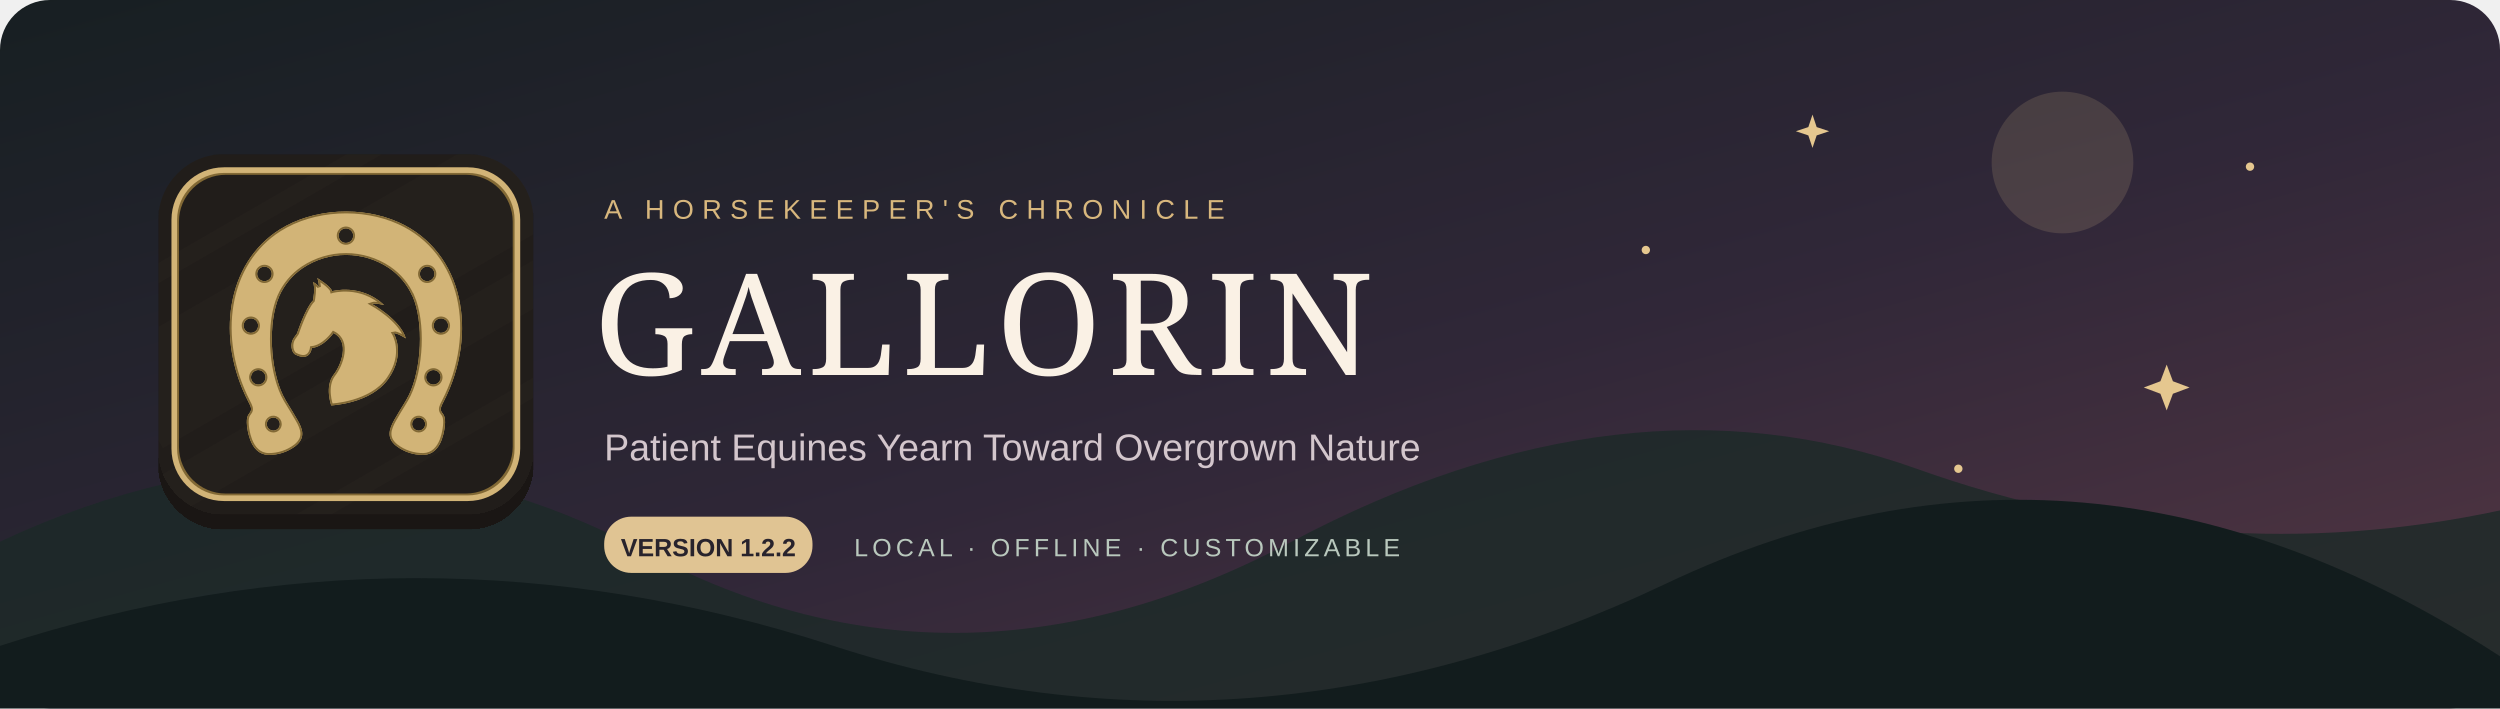
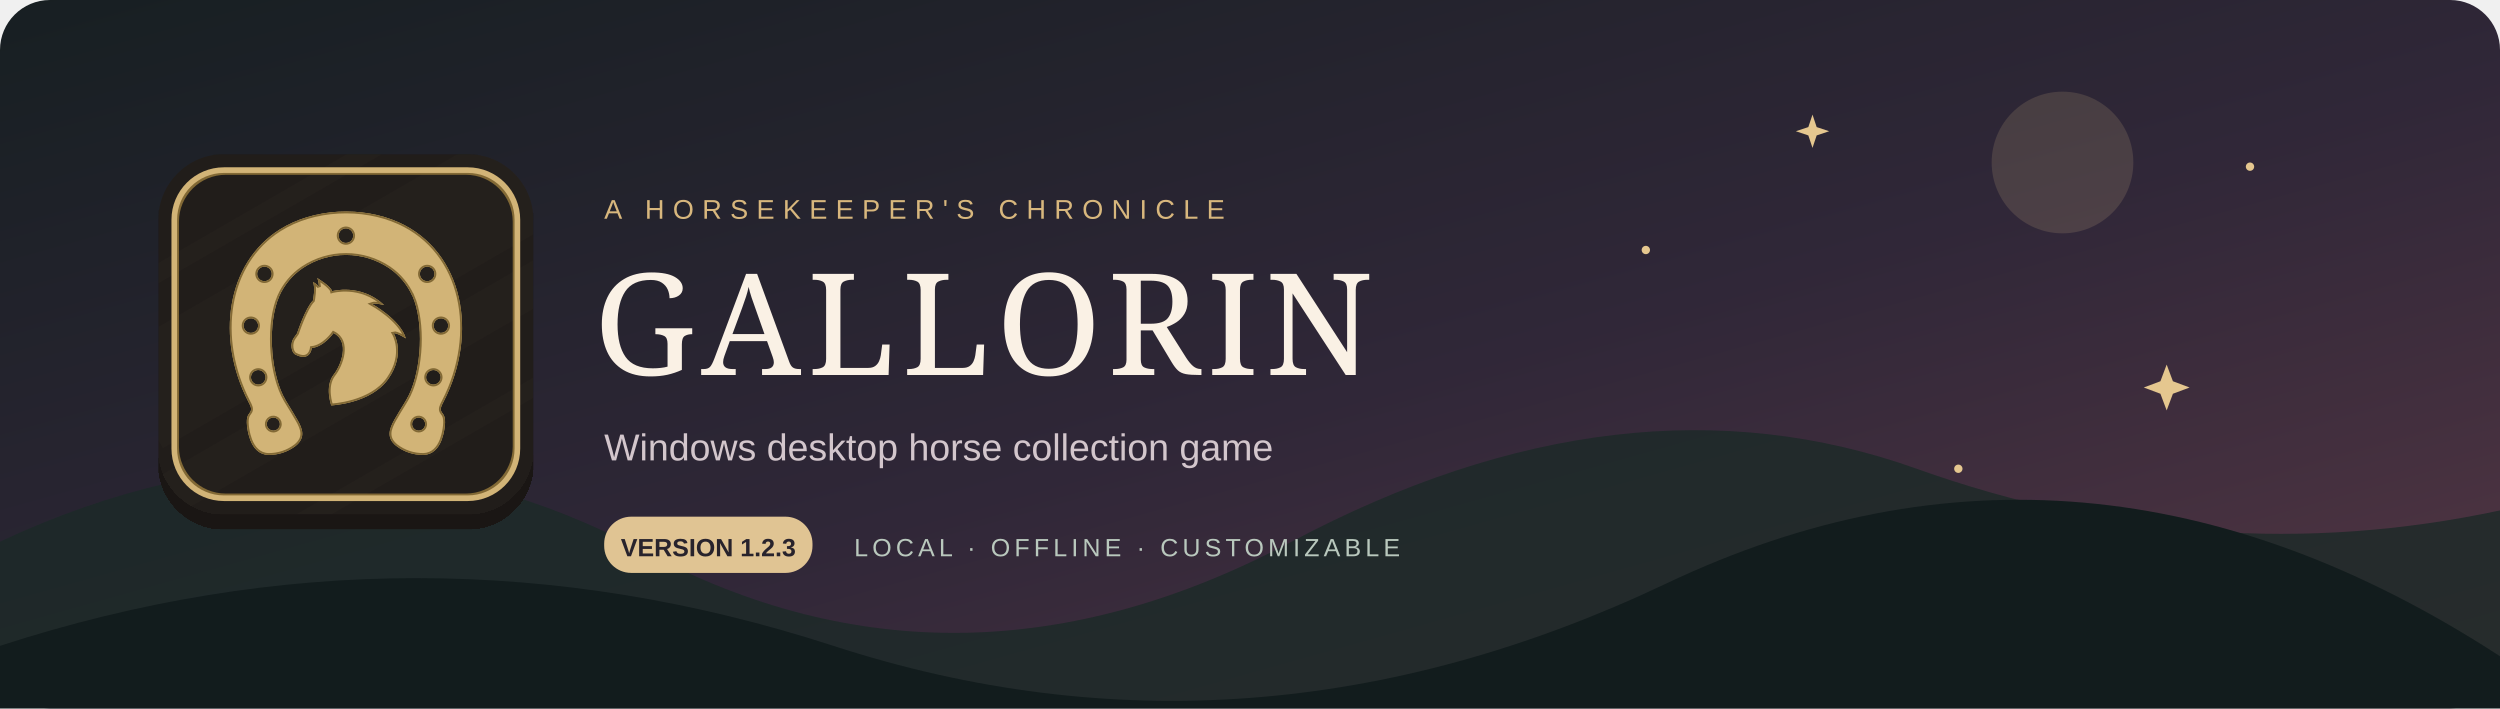
<svg xmlns="http://www.w3.org/2000/svg" xmlns:xlink="http://www.w3.org/1999/xlink" width="1200" height="340" viewBox="0 0 1200 340" role="img" aria-labelledby="title desc">
  <defs>
    <linearGradient id="sky" x2="1" y2="1">
      <stop stop-color="#171f22" />
      <stop offset=".55" stop-color="#302738" />
      <stop offset="1" stop-color="#553744" />
    </linearGradient>
  </defs>
  <rect width="1200" height="340" rx="24" fill="url(#sky)" />
  <path d="M0 260Q160 185 310 265T620 260T920 225T1200 245V340H0Z" fill="#1b2927" opacity=".8" />
  <path d="M0 310Q200 245 400 310T800 280T1200 315V340H0Z" fill="#121c1d" />
  <g fill="#e5c78f">
    <circle cx="990" cy="78" r="34" opacity=".15" />
    <path d="m1040 175 3 8 8 3-8 3-3 8-3-8-8-3 8-3Zm-170-120 2 6 6 2-6 2-2 6-2-6-6-2 6-2Z" />
    <circle cx="1080" cy="80" r="2" />
    <circle cx="790" cy="120" r="2" />
    <circle cx="940" cy="225" r="2" />
  </g>
  <svg x="76" y="74" width="180" height="180" viewBox="0 0 200 200" fill="none">
    <g filter="url(#filter0_i_14_2)">
      <g clip-path="url(#clip0_14_2)">
        <rect width="200" height="200" rx="35" fill="#211D1A" />
        <rect x="-26.145" y="107.254" width="274.508" height="57.195" transform="rotate(-30 -26.1446 107.254)" fill="#423A34" fill-opacity="0.11" />
        <rect x="-9" y="177.254" width="274.508" height="22.374" transform="rotate(-30 -9 177.254)" fill="#423A34" fill-opacity="0.11" />
        <rect x="-15" y="66.735" width="155.47" height="9.329" transform="rotate(-30 -15 66.7352)" fill="#423A34" fill-opacity="0.11" />
        <rect x="55" y="202.861" width="197.721" height="9.329" transform="rotate(-30 55 202.861)" fill="#423A34" fill-opacity="0.11" />
        <use xlink:href="#stroke0_14_2" fill="#D2B477" />
        <mask id="stroke1_14_2" fill="white">
          <use xlink:href="#stroke0_14_2" />
        </mask>
        <path d="M135.506 75.724C132.863 69.698 128.578 64.531 123.138 60.809C116.346 56.226 108.336 53.768 100.133 53.751C91.931 53.734 83.91 56.159 77.099 60.714C71.561 64.432 67.192 69.635 64.498 75.724C58.319 89.899 59.665 114.49 66.448 128.538C68.218 132.193 70.486 135.235 74.132 141.636C77.11 146.685 78.498 151.301 73.263 155.569C69.097 158.777 63.965 160.486 58.7 160.417C53.751 160.269 50.709 156.826 49.014 152.379C47.88 149.442 46.629 143.559 47.424 140.39C47.816 138.774 48.653 138.277 49.173 137.221C49.936 135.679 49.077 134.105 47.922 131.866C30.541 98.064 36.264 58.158 64.752 40.169C82.918 28.698 108.883 27.61 128.342 36.42C162.797 52.032 170.905 95.498 152.177 131.897C151.033 134.137 150.174 135.711 150.937 137.253C151.457 138.309 152.283 138.753 152.686 140.422C153.47 143.591 152.22 149.474 151.096 152.411C149.401 156.815 146.359 160.259 141.41 160.417C136.146 160.486 131.013 158.777 126.847 155.569C121.612 151.344 123 146.738 125.925 141.594C129.561 135.193 131.829 132.151 133.609 128.496C140.392 114.49 141.727 89.899 135.559 75.682L135.506 75.724ZM138.824 147.435C138.132 147.435 137.456 147.231 136.88 146.848C136.305 146.465 135.857 145.921 135.592 145.284C135.328 144.647 135.258 143.946 135.393 143.27C135.528 142.593 135.861 141.972 136.35 141.485C136.84 140.997 137.463 140.665 138.141 140.531C138.82 140.396 139.523 140.465 140.162 140.729C140.801 140.993 141.347 141.44 141.732 142.013C142.116 142.586 142.321 143.26 142.321 143.95C142.322 144.408 142.233 144.862 142.058 145.285C141.882 145.709 141.625 146.094 141.3 146.418C140.975 146.742 140.589 146.998 140.164 147.173C139.739 147.348 139.283 147.437 138.824 147.435ZM100.055 47.331C99.287 47.333 98.536 47.108 97.897 46.685C97.258 46.261 96.759 45.658 96.464 44.952C96.169 44.246 96.09 43.468 96.239 42.717C96.387 41.967 96.756 41.277 97.298 40.735C97.84 40.193 98.531 39.824 99.284 39.674C100.037 39.524 100.817 39.6 101.526 39.892C102.236 40.185 102.842 40.68 103.269 41.316C103.696 41.952 103.923 42.7 103.923 43.465C103.925 43.972 103.826 44.475 103.632 44.944C103.438 45.413 103.153 45.839 102.794 46.198C102.435 46.557 102.008 46.842 101.538 47.036C101.068 47.231 100.564 47.331 100.055 47.331ZM56.602 67.728C55.834 67.73 55.083 67.505 54.443 67.081C53.804 66.657 53.305 66.053 53.01 65.346C52.715 64.639 52.637 63.861 52.787 63.11C52.936 62.359 53.306 61.67 53.849 61.128C54.392 60.587 55.084 60.218 55.837 60.07C56.591 59.921 57.372 59.998 58.081 60.292C58.79 60.586 59.396 61.083 59.821 61.721C60.247 62.358 60.473 63.107 60.471 63.873C60.471 64.895 60.063 65.876 59.337 66.599C58.612 67.322 57.628 67.728 56.602 67.728ZM143.402 67.728C142.634 67.73 141.882 67.505 141.243 67.081C140.603 66.657 140.105 66.053 139.81 65.346C139.515 64.639 139.437 63.861 139.586 63.11C139.736 62.359 140.105 61.67 140.649 61.128C141.192 60.587 141.884 60.218 142.637 60.07C143.391 59.921 144.172 59.998 144.881 60.292C145.59 60.586 146.196 61.083 146.621 61.721C147.046 62.358 147.272 63.107 147.27 63.873C147.268 64.894 146.859 65.873 146.134 66.596C145.409 67.318 144.427 67.725 143.402 67.728ZM49.332 95.297C48.567 95.295 47.82 95.067 47.185 94.642C46.551 94.217 46.056 93.614 45.765 92.91C45.474 92.205 45.399 91.43 45.55 90.683C45.7 89.936 46.069 89.25 46.611 88.712C47.152 88.174 47.841 87.807 48.592 87.659C49.342 87.512 50.119 87.588 50.825 87.881C51.531 88.173 52.135 88.667 52.559 89.301C52.984 89.934 53.211 90.68 53.211 91.442C53.211 91.949 53.11 92.451 52.915 92.919C52.72 93.388 52.434 93.813 52.074 94.172C51.714 94.53 51.286 94.814 50.815 95.007C50.345 95.2 49.841 95.298 49.332 95.297ZM150.662 95.297C149.899 95.287 149.156 95.052 148.527 94.622C147.898 94.192 147.411 93.586 147.126 92.881C146.841 92.175 146.772 91.402 146.927 90.658C147.083 89.913 147.455 89.231 147.998 88.697C148.541 88.163 149.231 87.801 149.979 87.657C150.728 87.512 151.503 87.592 152.207 87.885C152.911 88.178 153.512 88.672 153.935 89.305C154.358 89.938 154.583 90.681 154.583 91.442C154.583 91.949 154.483 92.451 154.288 92.919C154.093 93.388 153.807 93.813 153.446 94.172C153.086 94.53 152.658 94.814 152.188 95.007C151.717 95.2 151.213 95.298 150.704 95.297L150.662 95.297ZM53.295 122.877C52.528 122.877 51.778 122.65 51.14 122.225C50.502 121.8 50.005 121.197 49.712 120.49C49.418 119.784 49.341 119.006 49.491 118.256C49.641 117.507 50.01 116.818 50.553 116.277C51.095 115.736 51.786 115.368 52.539 115.219C53.291 115.07 54.071 115.146 54.78 115.439C55.489 115.732 56.094 116.227 56.521 116.863C56.947 117.499 57.174 118.246 57.174 119.011C57.174 120.036 56.766 121.019 56.038 121.744C55.311 122.469 54.324 122.877 53.295 122.877ZM146.698 122.877C145.931 122.877 145.181 122.65 144.543 122.225C143.905 121.8 143.408 121.197 143.114 120.49C142.821 119.784 142.744 119.006 142.894 118.256C143.043 117.507 143.413 116.818 143.955 116.277C144.498 115.736 145.189 115.368 145.941 115.219C146.694 115.07 147.474 115.146 148.182 115.439C148.891 115.732 149.497 116.227 149.923 116.863C150.35 117.499 150.577 118.246 150.577 119.011C150.577 120.036 150.168 121.019 149.441 121.744C148.713 122.469 147.727 122.877 146.698 122.877ZM61.318 147.435C60.627 147.435 59.95 147.231 59.375 146.848C58.8 146.465 58.352 145.921 58.087 145.284C57.822 144.647 57.753 143.946 57.888 143.27C58.023 142.593 58.356 141.972 58.845 141.485C59.334 140.997 59.958 140.665 60.636 140.531C61.314 140.396 62.018 140.465 62.657 140.729C63.296 140.993 63.842 141.44 64.226 142.013C64.611 142.586 64.816 143.26 64.816 143.95C64.817 144.408 64.728 144.862 64.552 145.285C64.377 145.709 64.12 146.094 63.794 146.418C63.469 146.742 63.083 146.998 62.658 147.173C62.233 147.348 61.778 147.437 61.318 147.435Z" stroke-width="2" stroke="#826935" mask="url(#stroke1_14_2)" />
        <use xlink:href="#stroke2_14_2" fill="#D2B477" />
        <mask id="stroke3_14_2" fill="white">
          <use xlink:href="#stroke2_14_2" />
        </mask>
        <path d="M73.052 106.856C81.078 111.089 81.85 103.39 81.85 103.39C88.484 102.629 93.424 95.393 93.424 95.393C102.371 99.917 97.387 112.671 93.521 117.567C88.565 123.843 92.192 134 92.192 134C92.192 134 113.446 133.141 122.746 119.724C132.163 106.149 125.517 95.549 125.517 95.549C127.063 95.103 132 98.264 132 98.264C129.223 88.32 113.946 79.874 113.946 79.874C115.641 79.26 120.424 80.47 120.424 80.47C107.924 68.718 92.648 73.087 92.648 73.087C92.188 70.525 84.622 66 84.622 66C85.397 66.756 85.705 70.83 85.705 70.83C84.933 69.469 82.466 68.118 82.466 68.118C83.857 71.276 82.466 78.058 82.466 78.058C78.451 81.982 73.979 95.556 73.979 95.556L72.28 97.96C70.116 100.986 70.913 105.73 73.052 106.856Z" stroke-width="2" stroke="#826935" mask="url(#stroke3_14_2)" />
        <path d="M36 9.5H164C178.636 9.5 190.5 21.364 190.5 36V156C190.5 170.636 178.636 182.5 164 182.5H36C21.364 182.5 9.5 170.636 9.5 156V36C9.5 21.364 21.364 9.5 36 9.5Z" stroke-width="3" stroke="#826935" />
        <path d="M35 8.5H165C179.636 8.5 191.5 20.364 191.5 35V157C191.5 171.636 179.636 183.5 165 183.5H35C20.364 183.5 8.5 171.636 8.5 157V35C8.5 20.364 20.364 8.5 35 8.5Z" stroke-width="3" stroke="#D2B477" />
      </g>
    </g>
    <defs>
      <filter id="filter0_i_14_2" x="0" y="0" width="200" height="200" filterUnits="userSpaceOnUse" color-interpolation-filters="sRGB">
        <feFlood flood-opacity="0" result="BackgroundImageFix" />
        <feBlend mode="normal" in="SourceGraphic" in2="BackgroundImageFix" result="shape" />
        <feColorMatrix in="SourceAlpha" type="matrix" values="0 0 0 0 0 0 0 0 0 0 0 0 0 0 0 0 0 0 127 0" result="hardAlpha" />
        <feOffset dy="-8" />
        <feComposite in2="hardAlpha" operator="arithmetic" k2="-1" k3="1" />
        <feColorMatrix type="matrix" values="0 0 0 0 0.102 0 0 0 0 0.086 0 0 0 0 0.078 0 0 0 1 0" />
        <feBlend mode="normal" in2="shape" result="effect1_innerShadow_14_2" />
      </filter>
      <clipPath id="clip0_14_2">
        <rect width="200" height="200" rx="35" fill="white" />
      </clipPath>
      <path id="stroke0_14_2" d="M135.506 75.724C132.863 69.698 128.578 64.531 123.138 60.809C116.346 56.226 108.336 53.768 100.133 53.751C91.931 53.734 83.91 56.159 77.099 60.714C71.561 64.432 67.192 69.635 64.498 75.724C58.319 89.899 59.665 114.49 66.448 128.538C68.218 132.193 70.486 135.235 74.132 141.636C77.11 146.685 78.498 151.301 73.263 155.569C69.097 158.777 63.965 160.486 58.7 160.417C53.751 160.269 50.709 156.826 49.014 152.379C47.88 149.442 46.629 143.559 47.424 140.39C47.816 138.774 48.653 138.277 49.173 137.221C49.936 135.679 49.077 134.105 47.922 131.866C30.541 98.064 36.264 58.158 64.752 40.169C82.918 28.698 108.883 27.61 128.342 36.42C162.797 52.032 170.905 95.498 152.177 131.897C151.033 134.137 150.174 135.711 150.937 137.253C151.457 138.309 152.283 138.753 152.686 140.422C153.47 143.591 152.22 149.474 151.096 152.411C149.401 156.815 146.359 160.259 141.41 160.417C136.146 160.486 131.013 158.777 126.847 155.569C121.612 151.344 123 146.738 125.925 141.594C129.561 135.193 131.829 132.151 133.609 128.496C140.392 114.49 141.727 89.899 135.559 75.682L135.506 75.724ZM138.824 147.435C138.132 147.435 137.456 147.231 136.88 146.848C136.305 146.465 135.857 145.921 135.592 145.284C135.328 144.647 135.258 143.946 135.393 143.27C135.528 142.593 135.861 141.972 136.35 141.485C136.84 140.997 137.463 140.665 138.141 140.531C138.82 140.396 139.523 140.465 140.162 140.729C140.801 140.993 141.347 141.44 141.732 142.013C142.116 142.586 142.321 143.26 142.321 143.95C142.322 144.408 142.233 144.862 142.058 145.285C141.882 145.709 141.625 146.094 141.3 146.418C140.975 146.742 140.589 146.998 140.164 147.173C139.739 147.348 139.283 147.437 138.824 147.435ZM100.055 47.331C99.287 47.333 98.536 47.108 97.897 46.685C97.258 46.261 96.759 45.658 96.464 44.952C96.169 44.246 96.09 43.468 96.239 42.717C96.387 41.967 96.756 41.277 97.298 40.735C97.84 40.193 98.531 39.824 99.284 39.674C100.037 39.524 100.817 39.6 101.526 39.892C102.236 40.185 102.842 40.68 103.269 41.316C103.696 41.952 103.923 42.7 103.923 43.465C103.925 43.972 103.826 44.475 103.632 44.944C103.438 45.413 103.153 45.839 102.794 46.198C102.435 46.557 102.008 46.842 101.538 47.036C101.068 47.231 100.564 47.331 100.055 47.331ZM56.602 67.728C55.834 67.73 55.083 67.505 54.443 67.081C53.804 66.657 53.305 66.053 53.01 65.346C52.715 64.639 52.637 63.861 52.787 63.11C52.936 62.359 53.306 61.67 53.849 61.128C54.392 60.587 55.084 60.218 55.837 60.07C56.591 59.921 57.372 59.998 58.081 60.292C58.79 60.586 59.396 61.083 59.821 61.721C60.247 62.358 60.473 63.107 60.471 63.873C60.471 64.895 60.063 65.876 59.337 66.599C58.612 67.322 57.628 67.728 56.602 67.728ZM143.402 67.728C142.634 67.73 141.883 67.505 141.243 67.081C140.603 66.657 140.105 66.053 139.81 65.346C139.515 64.639 139.437 63.861 139.586 63.11C139.736 62.359 140.105 61.67 140.649 61.128C141.192 60.587 141.884 60.218 142.637 60.07C143.391 59.921 144.172 59.998 144.881 60.292C145.59 60.586 146.196 61.083 146.621 61.721C147.046 62.358 147.272 63.107 147.27 63.873C147.268 64.894 146.859 65.873 146.134 66.596C145.409 67.318 144.427 67.725 143.402 67.728ZM49.332 95.297C48.567 95.295 47.82 95.067 47.185 94.642C46.551 94.217 46.056 93.614 45.765 92.91C45.474 92.205 45.399 91.43 45.55 90.683C45.7 89.936 46.069 89.25 46.611 88.712C47.152 88.174 47.841 87.807 48.592 87.659C49.342 87.512 50.119 87.588 50.825 87.881C51.531 88.173 52.135 88.667 52.559 89.301C52.984 89.934 53.211 90.68 53.211 91.442C53.211 91.949 53.11 92.451 52.915 92.919C52.72 93.388 52.434 93.813 52.074 94.172C51.714 94.53 51.286 94.814 50.815 95.007C50.345 95.2 49.841 95.298 49.332 95.297ZM150.662 95.297C149.899 95.287 149.156 95.052 148.527 94.622C147.898 94.192 147.411 93.586 147.126 92.881C146.841 92.175 146.772 91.402 146.927 90.658C147.083 89.913 147.455 89.231 147.998 88.697C148.541 88.163 149.231 87.801 149.979 87.657C150.728 87.512 151.503 87.592 152.207 87.885C152.911 88.178 153.512 88.672 153.935 89.305C154.358 89.938 154.583 90.681 154.583 91.442C154.583 91.949 154.483 92.451 154.288 92.919C154.093 93.388 153.807 93.813 153.446 94.172C153.086 94.53 152.658 94.814 152.188 95.007C151.717 95.2 151.213 95.298 150.704 95.297L150.662 95.297ZM53.295 122.877C52.528 122.877 51.778 122.65 51.14 122.225C50.502 121.8 50.005 121.197 49.712 120.49C49.418 119.784 49.341 119.006 49.491 118.256C49.641 117.507 50.01 116.818 50.553 116.277C51.095 115.736 51.786 115.368 52.539 115.219C53.291 115.07 54.071 115.146 54.78 115.439C55.489 115.732 56.094 116.227 56.521 116.863C56.947 117.499 57.174 118.246 57.174 119.011C57.174 120.036 56.766 121.019 56.038 121.744C55.311 122.469 54.324 122.877 53.295 122.877ZM146.698 122.877C145.931 122.877 145.181 122.65 144.543 122.225C143.905 121.8 143.408 121.197 143.114 120.49C142.821 119.784 142.744 119.006 142.894 118.256C143.043 117.507 143.413 116.818 143.955 116.277C144.498 115.736 145.189 115.368 145.941 115.219C146.694 115.07 147.474 115.146 148.182 115.439C148.891 115.732 149.497 116.227 149.923 116.863C150.35 117.499 150.577 118.246 150.577 119.011C150.577 120.036 150.168 121.019 149.441 121.744C148.713 122.469 147.727 122.877 146.698 122.877ZM61.318 147.435C60.627 147.435 59.95 147.231 59.375 146.848C58.8 146.465 58.352 145.921 58.087 145.284C57.822 144.647 57.753 143.946 57.888 143.27C58.023 142.593 58.356 141.972 58.845 141.485C59.334 140.997 59.958 140.665 60.636 140.531C61.314 140.396 62.018 140.465 62.657 140.729C63.296 140.993 63.842 141.44 64.226 142.013C64.611 142.586 64.816 143.26 64.816 143.95C64.817 144.408 64.728 144.862 64.552 145.285C64.377 145.709 64.12 146.094 63.794 146.418C63.469 146.742 63.083 146.998 62.658 147.173C62.233 147.348 61.778 147.437 61.318 147.435Z" fill-rule="evenodd" clip-rule="evenodd" />
      <path id="stroke2_14_2" d="M73.052 106.856C81.078 111.089 81.85 103.39 81.85 103.39C88.484 102.629 93.424 95.393 93.424 95.393C102.371 99.917 97.387 112.671 93.521 117.567C88.565 123.843 92.192 134 92.192 134C92.192 134 113.446 133.141 122.746 119.724C132.163 106.149 125.517 95.549 125.517 95.549C127.063 95.103 132 98.264 132 98.264C129.223 88.32 113.946 79.874 113.946 79.874C115.641 79.26 120.424 80.47 120.424 80.47C107.924 68.718 92.648 73.087 92.648 73.087C92.188 70.525 84.622 66 84.622 66C85.397 66.756 85.705 70.83 85.705 70.83C84.933 69.469 82.466 68.118 82.466 68.118C83.857 71.276 82.466 78.058 82.466 78.058C78.451 81.982 73.979 95.556 73.979 95.556L72.28 97.96C70.116 100.986 70.913 105.73 73.052 106.856Z" />
    </defs>
  </svg>
  <text x="290" y="105" fill="#d8b77d" font-family="Segoe UI,Arial,sans-serif" font-size="13" letter-spacing="4">A HORSEKEEPER'S CHRONICLE</text>
  <text x="285" y="180" fill="#faf1e5" font-family="Georgia,serif" font-size="68" letter-spacing="3">GALLORIN</text>
-   <text x="290" y="221" fill="#d3c6cc" font-family="Segoe UI,Arial,sans-serif" font-size="18">Patient Equines Yearn Toward Overgrown Nature</text>
+   <text x="290" y="221" fill="#d3c6cc" font-family="Segoe UI,Arial,sans-serif" font-size="18">Windows desktop horse collection game</text>
  <rect x="290" y="248" width="100" height="27" rx="13" fill="#e0c493" />
-   <text x="340" y="267" text-anchor="middle" fill="#28232c" font-family="Segoe UI,Arial,sans-serif" font-size="12" font-weight="bold">VERSION 1.2.2</text>
+   <text x="340" y="267" text-anchor="middle" fill="#28232c" font-family="Segoe UI,Arial,sans-serif" font-size="12" font-weight="bold">VERSION 1.2.3</text>
  <text x="410" y="267" fill="#b9c8bd" font-family="Segoe UI,Arial,sans-serif" font-size="12" letter-spacing="2">LOCAL · OFFLINE · CUSTOMIZABLE</text>
</svg>
